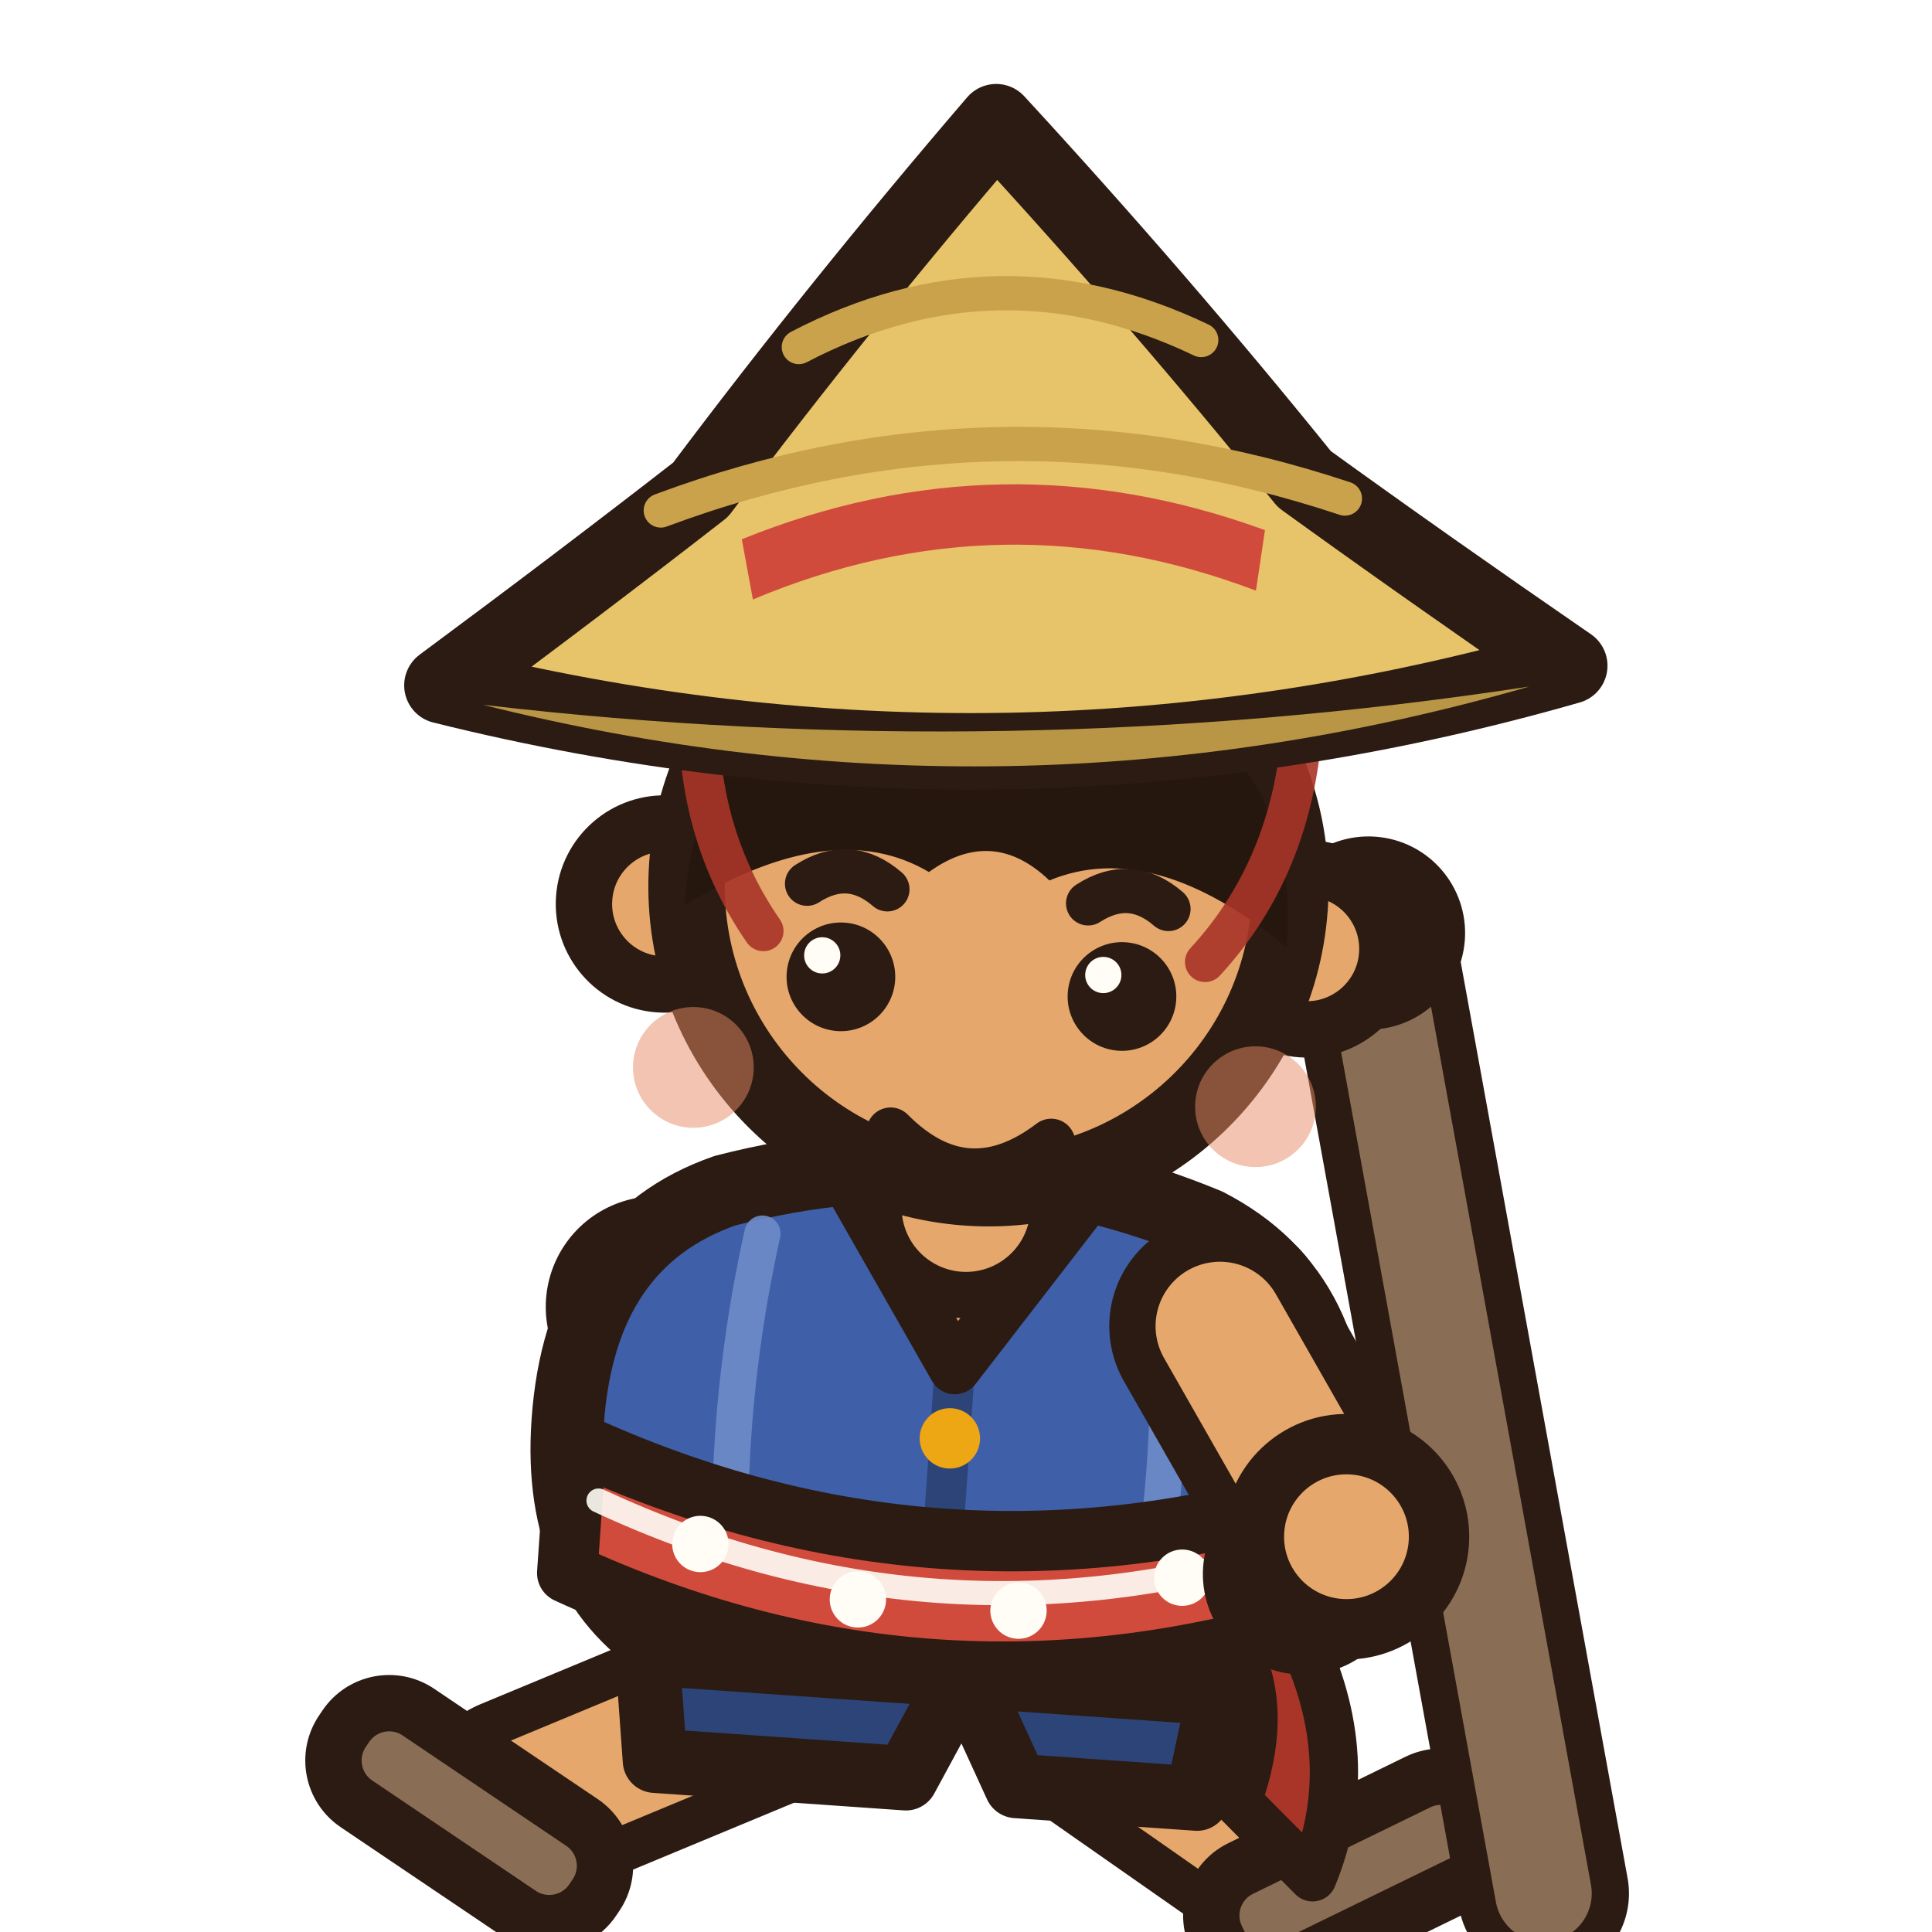
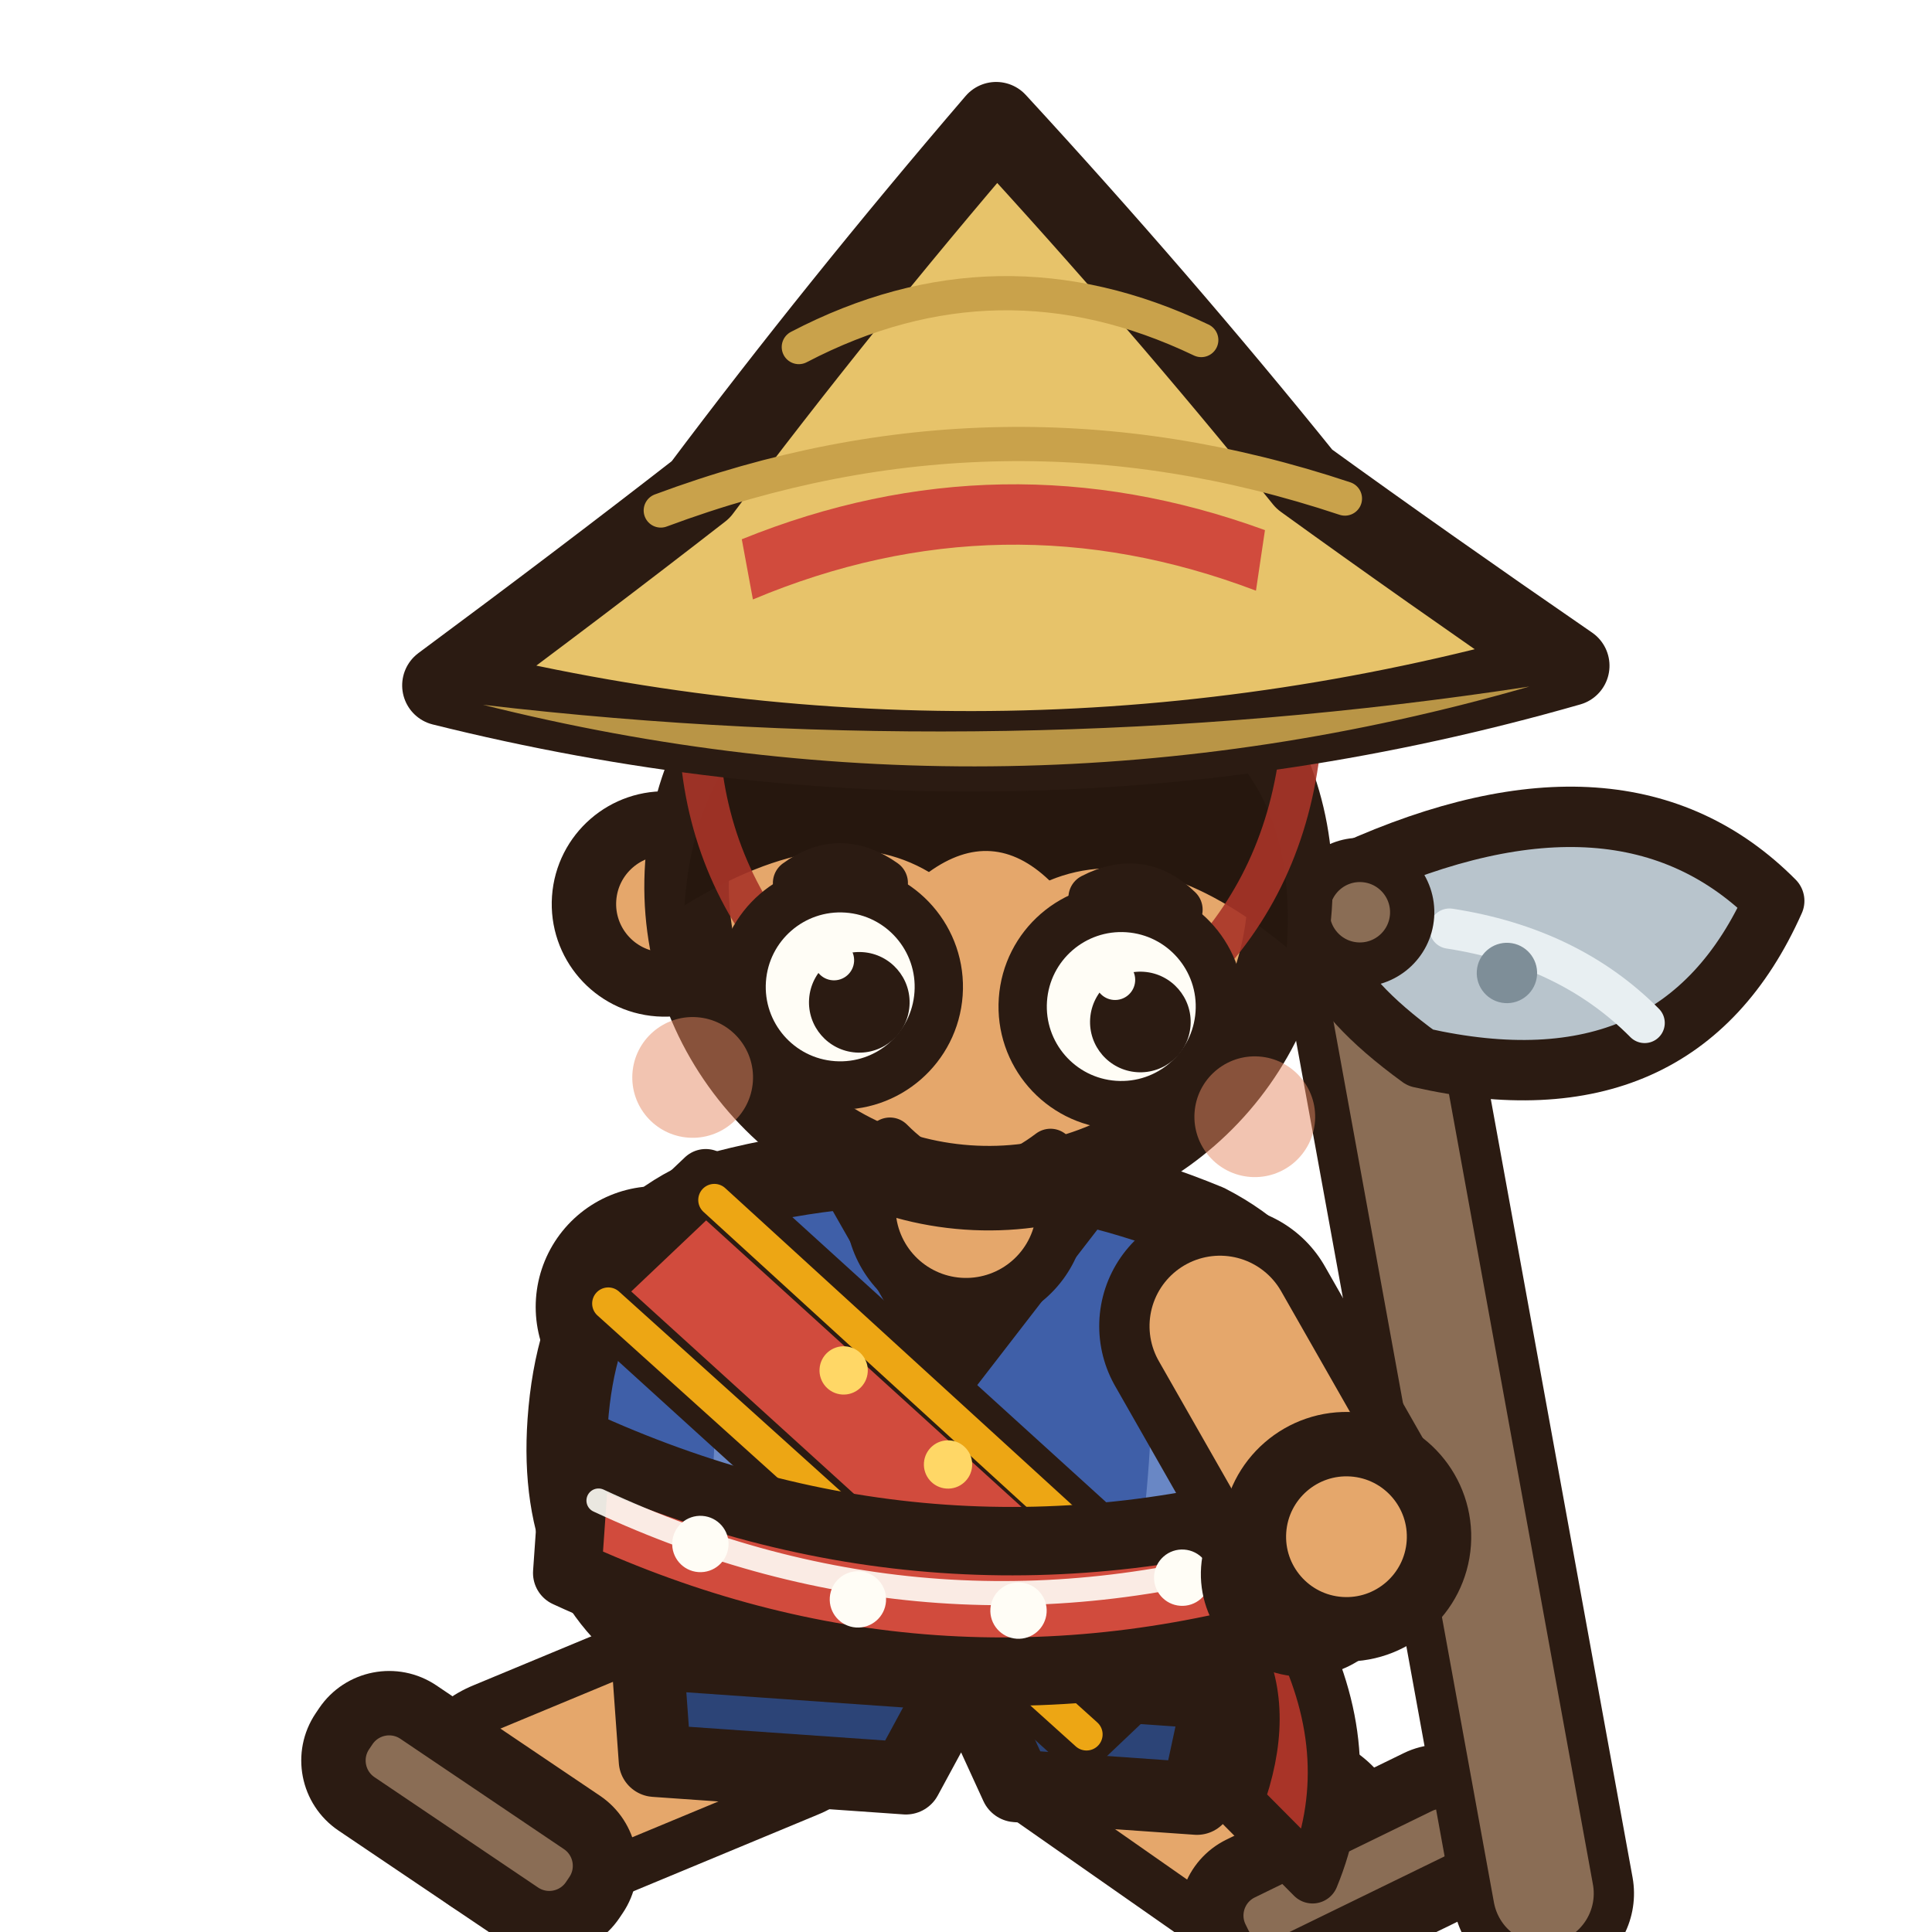
<svg xmlns="http://www.w3.org/2000/svg" viewBox="0 0 96 96">
  <g stroke-linejoin="round" stroke-linecap="round" transform="rotate(4 48 60)">
-     <path d="M33,66 L43,79" stroke="#2B1B12" stroke-width="11" />
-     <path d="M33,66 L43,79" stroke="#E5A76B" stroke-width="6.4" />
-     <circle cx="44" cy="81" r="4.6" fill="#E5A76B" stroke="#2B1B12" stroke-width="3" />
-     <path d="M40,85 L28,91" stroke="#2B1B12" stroke-width="10.5" />
-     <path d="M40,85 L28,91" stroke="#E5A76B" stroke-width="6" />
-     <path d="M56,85 L66,91" stroke="#2B1B12" stroke-width="10.5" />
-     <path d="M56,85 L66,91" stroke="#E5A76B" stroke-width="6" />
-     <rect x="18" y="89" width="15" height="5.5" rx="2.6" fill="#8A6D55" stroke="#2B1B12" stroke-width="2.8" transform="rotate(30 25.5 91.7)" />
-     <rect x="62" y="89" width="15" height="5.5" rx="2.6" fill="#8A6D55" stroke="#2B1B12" stroke-width="2.8" transform="rotate(-30 69.5 91.7)" />
-     <path d="M67,45 L79,92" stroke="#2B1B12" stroke-width="8.5" />
-     <path d="M67,45 L79,92" stroke="#8A6D55" stroke-width="4.8" />
-     <circle cx="67" cy="45" r="3.4" fill="#8A6D55" stroke="#2B1B12" stroke-width="2.8" />
-     <path d="M33,78 L63,78 L61.5,88.5 L52.5,88.5 L49.5,83 L47,88.5 L34.5,88.5 Z" fill="#2C4477" stroke="#2B1B12" stroke-width="3.2" />
-     <path d="M36,60 Q29,63 29,72 Q29,80 35,83 L61,83 Q67,80 67,72 Q67,63 60,60 Q48,56 36,60 Z" fill="#3F5FA8" stroke="#2B1B12" stroke-width="3.6" />
+     <path d="M33,66 L43,79" stroke="#2B1B12" stroke-width="12" />
+     <path d="M33,66 L43,79" stroke="#E5A76B" stroke-width="7" />
+     <circle cx="44" cy="81" r="4.6" fill="#E5A76B" stroke="#2B1B12" stroke-width="3.2" />
+     <path d="M40,85 L28,91" stroke="#2B1B12" stroke-width="12.5" />
+     <path d="M40,85 L28,91" stroke="#E5A76B" stroke-width="7.5" />
+     <path d="M56,85 L66,91" stroke="#2B1B12" stroke-width="12.5" />
+     <path d="M56,85 L66,91" stroke="#E5A76B" stroke-width="7.5" />
+     <rect x="18" y="89" width="15" height="5.5" rx="2.6" fill="#8A6D55" stroke="#2B1B12" stroke-width="3.2" transform="rotate(30 25.5 91.7)" />
+     <rect x="62" y="89" width="15" height="5.5" rx="2.6" fill="#8A6D55" stroke="#2B1B12" stroke-width="3.2" transform="rotate(-30 69.5 91.7)" />
+     <path d="M67,45 L79,92" stroke="#2B1B12" stroke-width="9" />
+     <path d="M67,45 L79,92" stroke="#8A6D55" stroke-width="5" />
+     <path d="M66,42 Q79,35 87,42 Q83,53 70,51 Q62,46 66,42 Z" fill="#B8C4CC" stroke="#2B1B12" stroke-width="3" />
+     <path d="M71,44.5 Q77,45 81,48.5" stroke="#E8EFF2" stroke-width="2" fill="none" />
+     <circle cx="74" cy="46.5" r="1.5" fill="#7E8E98" />
+     <circle cx="66.5" cy="44" r="2.6" fill="#8A6D55" stroke="#2B1B12" stroke-width="2.2" />
+     <path d="M33,78 L63,78 L61.5,88.5 L52.5,88.5 L49.5,83 L47,88.5 L34.5,88.5 Z" fill="#2C4477" stroke="#2B1B12" stroke-width="3.6" />
+     <path d="M36,60 Q29,63 29,72 Q29,80 35,83 L61,83 Q67,80 67,72 Q67,63 60,60 Q48,56 36,60 Z" fill="#3F5FA8" stroke="#2B1B12" stroke-width="4" />
    <path d="M38,62 Q36.5,72 38,82" stroke="#6E8CC9" stroke-width="1.8" fill="none" opacity="0.9" />
-     <path d="M58,62 Q59.5,72 58,82" stroke="#6E8CC9" stroke-width="1.8" fill="none" opacity="0.9" />
+     <path d="M58,62 Q59.5,72 58,82" stroke="#6E8CC9" stroke-width="1.6" fill="none" opacity="0.9" />
    <path d="M48,68 L48,82" stroke="#2C4477" stroke-width="2" fill="none" />
-     <circle cx="48" cy="71.5" r="1.5" fill="#EDA614" />
-     <circle cx="48" cy="77.5" r="1.5" fill="#EDA614" />
-     <path d="M42,59 L54,59 L48,68 Z" fill="#E5A76B" stroke="#2B1B12" stroke-width="2.6" />
-     <path d="M29.5,73 Q48,80 66.5,73 L66.5,79.5 Q48,86.5 29.5,79.5 Z" fill="#D14B3D" stroke="#2B1B12" stroke-width="3" />
+     <path d="M42,59 L54,59 L48,68 Z" fill="#E5A76B" stroke="#2B1B12" stroke-width="2.8" />
+     <path d="M35,59.5 L61,80 L55.5,86 L29.5,65.5 Z" fill="#D14B3D" stroke="#2B1B12" stroke-width="3" />
+     <path d="M35.5,60.5 L60.6,80.4" stroke="#EDA614" stroke-width="1.6" fill="none" />
+     <path d="M30.6,66 L55.8,85.7" stroke="#EDA614" stroke-width="1.6" fill="none" />
+     <circle cx="42.5" cy="68.5" r="1.2" fill="#FFD766" />
+     <circle cx="48" cy="72.8" r="1.2" fill="#FFD766" />
+     <circle cx="53.5" cy="77.2" r="1.2" fill="#FFD766" />
+     <path d="M29.5,73 Q48,80 66.5,73 L66.5,79.5 Q48,86.5 29.5,79.5 Z" fill="#D14B3D" stroke="#2B1B12" stroke-width="3.4" />
    <path d="M30.8,75.8 Q48,82.4 65.2,75.8" stroke="#FFFDF6" stroke-width="1.2" fill="none" opacity="0.9" />
    <circle cx="36" cy="77.6" r="1.4" fill="#FFFDF6" />
    <circle cx="44" cy="79.8" r="1.4" fill="#FFFDF6" />
    <circle cx="52" cy="79.8" r="1.4" fill="#FFFDF6" />
    <circle cx="60" cy="77.6" r="1.4" fill="#FFFDF6" />
-     <path d="M66,80 Q69.5,86 67.5,92 L63.5,88.5 Q64.8,84 63,81 Z" fill="#A93428" stroke="#2B1B12" stroke-width="2.4" />
-     <circle cx="66" cy="77" r="3.6" fill="#D14B3D" stroke="#2B1B12" stroke-width="2.8" />
-     <path d="M61,65 L67,74" stroke="#2B1B12" stroke-width="11" />
-     <path d="M61,65 L67,74" stroke="#E5A76B" stroke-width="6.4" />
-     <circle cx="68" cy="75" r="4.6" fill="#E5A76B" stroke="#2B1B12" stroke-width="3" />
-     <path d="M48,54 L48,60" stroke="#2B1B12" stroke-width="11" />
-     <path d="M48,54 L48,60" stroke="#E5A76B" stroke-width="6.4" />
-     <circle cx="32" cy="46" r="4" fill="#E5A76B" stroke="#2B1B12" stroke-width="2.8" />
-     <circle cx="64" cy="46" r="4" fill="#E5A76B" stroke="#2B1B12" stroke-width="2.8" />
-     <circle cx="48" cy="44" r="15" fill="#E5A76B" stroke="#2B1B12" stroke-width="3.8" />
+     <path d="M66,80 Q69.5,86 67.5,92 L63.5,88.5 Q64.8,84 63,81 Z" fill="#A93428" stroke="#2B1B12" stroke-width="2.6" />
+     <circle cx="66" cy="77" r="3.6" fill="#D14B3D" stroke="#2B1B12" stroke-width="3" />
+     <path d="M61,65 L67,74" stroke="#2B1B12" stroke-width="12" />
+     <path d="M61,65 L67,74" stroke="#E5A76B" stroke-width="7" />
+     <circle cx="68" cy="75" r="4.6" fill="#E5A76B" stroke="#2B1B12" stroke-width="3.2" />
+     <path d="M48,54 L48,60" stroke="#2B1B12" stroke-width="12" />
+     <path d="M48,54 L48,60" stroke="#E5A76B" stroke-width="7" />
+     <circle cx="32" cy="46" r="4" fill="#E5A76B" stroke="#2B1B12" stroke-width="3.2" />
+     <circle cx="64" cy="46" fill="#E5A76B" stroke="#2B1B12" stroke-width="3.2" />
+     <circle cx="48" cy="44" r="15" fill="#E5A76B" stroke="#2B1B12" stroke-width="4.2" />
    <path d="M33,46 Q33,33 48,33 Q63,33 63,46 Q56,41 51,43.5 Q48,41 45,43.5 Q40,41 33,46 Z" fill="#26170E" />
    <path d="M33,35 Q33,42 37,47" stroke="#A93428" stroke-width="2" fill="none" opacity="0.9" />
    <path d="M63,35 Q63,42 59,47" stroke="#A93428" stroke-width="2" fill="none" opacity="0.9" />
-     <path d="M39,44.5 Q41,43 43,44.5" stroke="#2B1B12" stroke-width="2.2" fill="none" />
-     <path d="M53,44.5 Q55,43 57,44.5" stroke="#2B1B12" stroke-width="2.2" fill="none" />
-     <circle cx="41" cy="49" r="2.7" fill="#2B1B12" />
-     <circle cx="55" cy="49" r="2.7" fill="#2B1B12" />
-     <circle cx="40" cy="48" r="0.9" fill="#FFFDF6" />
-     <circle cx="54" cy="48" r="0.9" fill="#FFFDF6" />
-     <circle cx="34" cy="54" r="3" fill="#E58A63" opacity="0.5" />
-     <circle cx="62" cy="54" r="3" fill="#E58A63" opacity="0.5" />
-     <path d="M44,56.5 Q48,60 52,56.5" stroke="#2B1B12" stroke-width="2.4" fill="none" />
+     <path d="M38.5,44.5 Q40.5,42.8 42.8,44.2" stroke="#2B1B12" stroke-width="2.4" fill="none" />
+     <path d="M53.2,44.2 Q55.5,42.8 57.5,44.5" stroke="#2B1B12" stroke-width="2.4" fill="none" />
+     <circle cx="41" cy="49.5" r="4.9" fill="#FFFDF6" stroke="#2B1B12" stroke-width="2.4" />
+     <circle cx="55" cy="49.5" r="4.9" fill="#FFFDF6" stroke="#2B1B12" stroke-width="2.4" />
+     <circle cx="42" cy="50.2" r="2.5" fill="#2B1B12" />
+     <circle cx="56" cy="50.2" r="2.5" fill="#2B1B12" />
+     <circle cx="40.6" cy="48.2" r="1" fill="#FFFDF6" />
+     <circle cx="54.6" cy="48.2" r="1" fill="#FFFDF6" />
+     <circle cx="34" cy="54.5" r="3" fill="#E58A63" opacity="0.5" />
+     <circle cx="62" cy="54.5" r="3" fill="#E58A63" opacity="0.5" />
+     <path d="M44,57 Q48,60.5 52,57" stroke="#2B1B12" stroke-width="2.4" fill="none" />
    <g transform="rotate(-5 48 32)">
-       <path d="M48,6 Q56,15 63,24 Q69,28.5 76,33.5 Q48,41 20,33.5 Q27,28.5 33,24 Q40,15 48,6 Z" fill="#E7C36A" stroke="#2B1B12" stroke-width="3.8" />
+       <path d="M48,6 Q56,15 63,24 Q69,28.5 76,33.5 Q48,41 20,33.5 Q27,28.5 33,24 Q40,15 48,6 Z" fill="#E7C36A" stroke="#2B1B12" stroke-width="4" />
      <path d="M38,17 Q48,12 58,17" stroke="#C9A24B" stroke-width="1.7" fill="none" />
      <path d="M31,25 Q48,19 65,25" stroke="#C9A24B" stroke-width="1.7" fill="none" />
      <path d="M35,26.5 Q48,21.5 61,26.5 L60.5,29.5 Q48,24.5 35.5,29.5 Z" fill="#D14B3D" />
      <path d="M22,34.5 Q48,41.5 74,34.5 Q48,38 22,34.5 Z" fill="#C9A24B" opacity="0.9" />
    </g>
  </g>
</svg>
